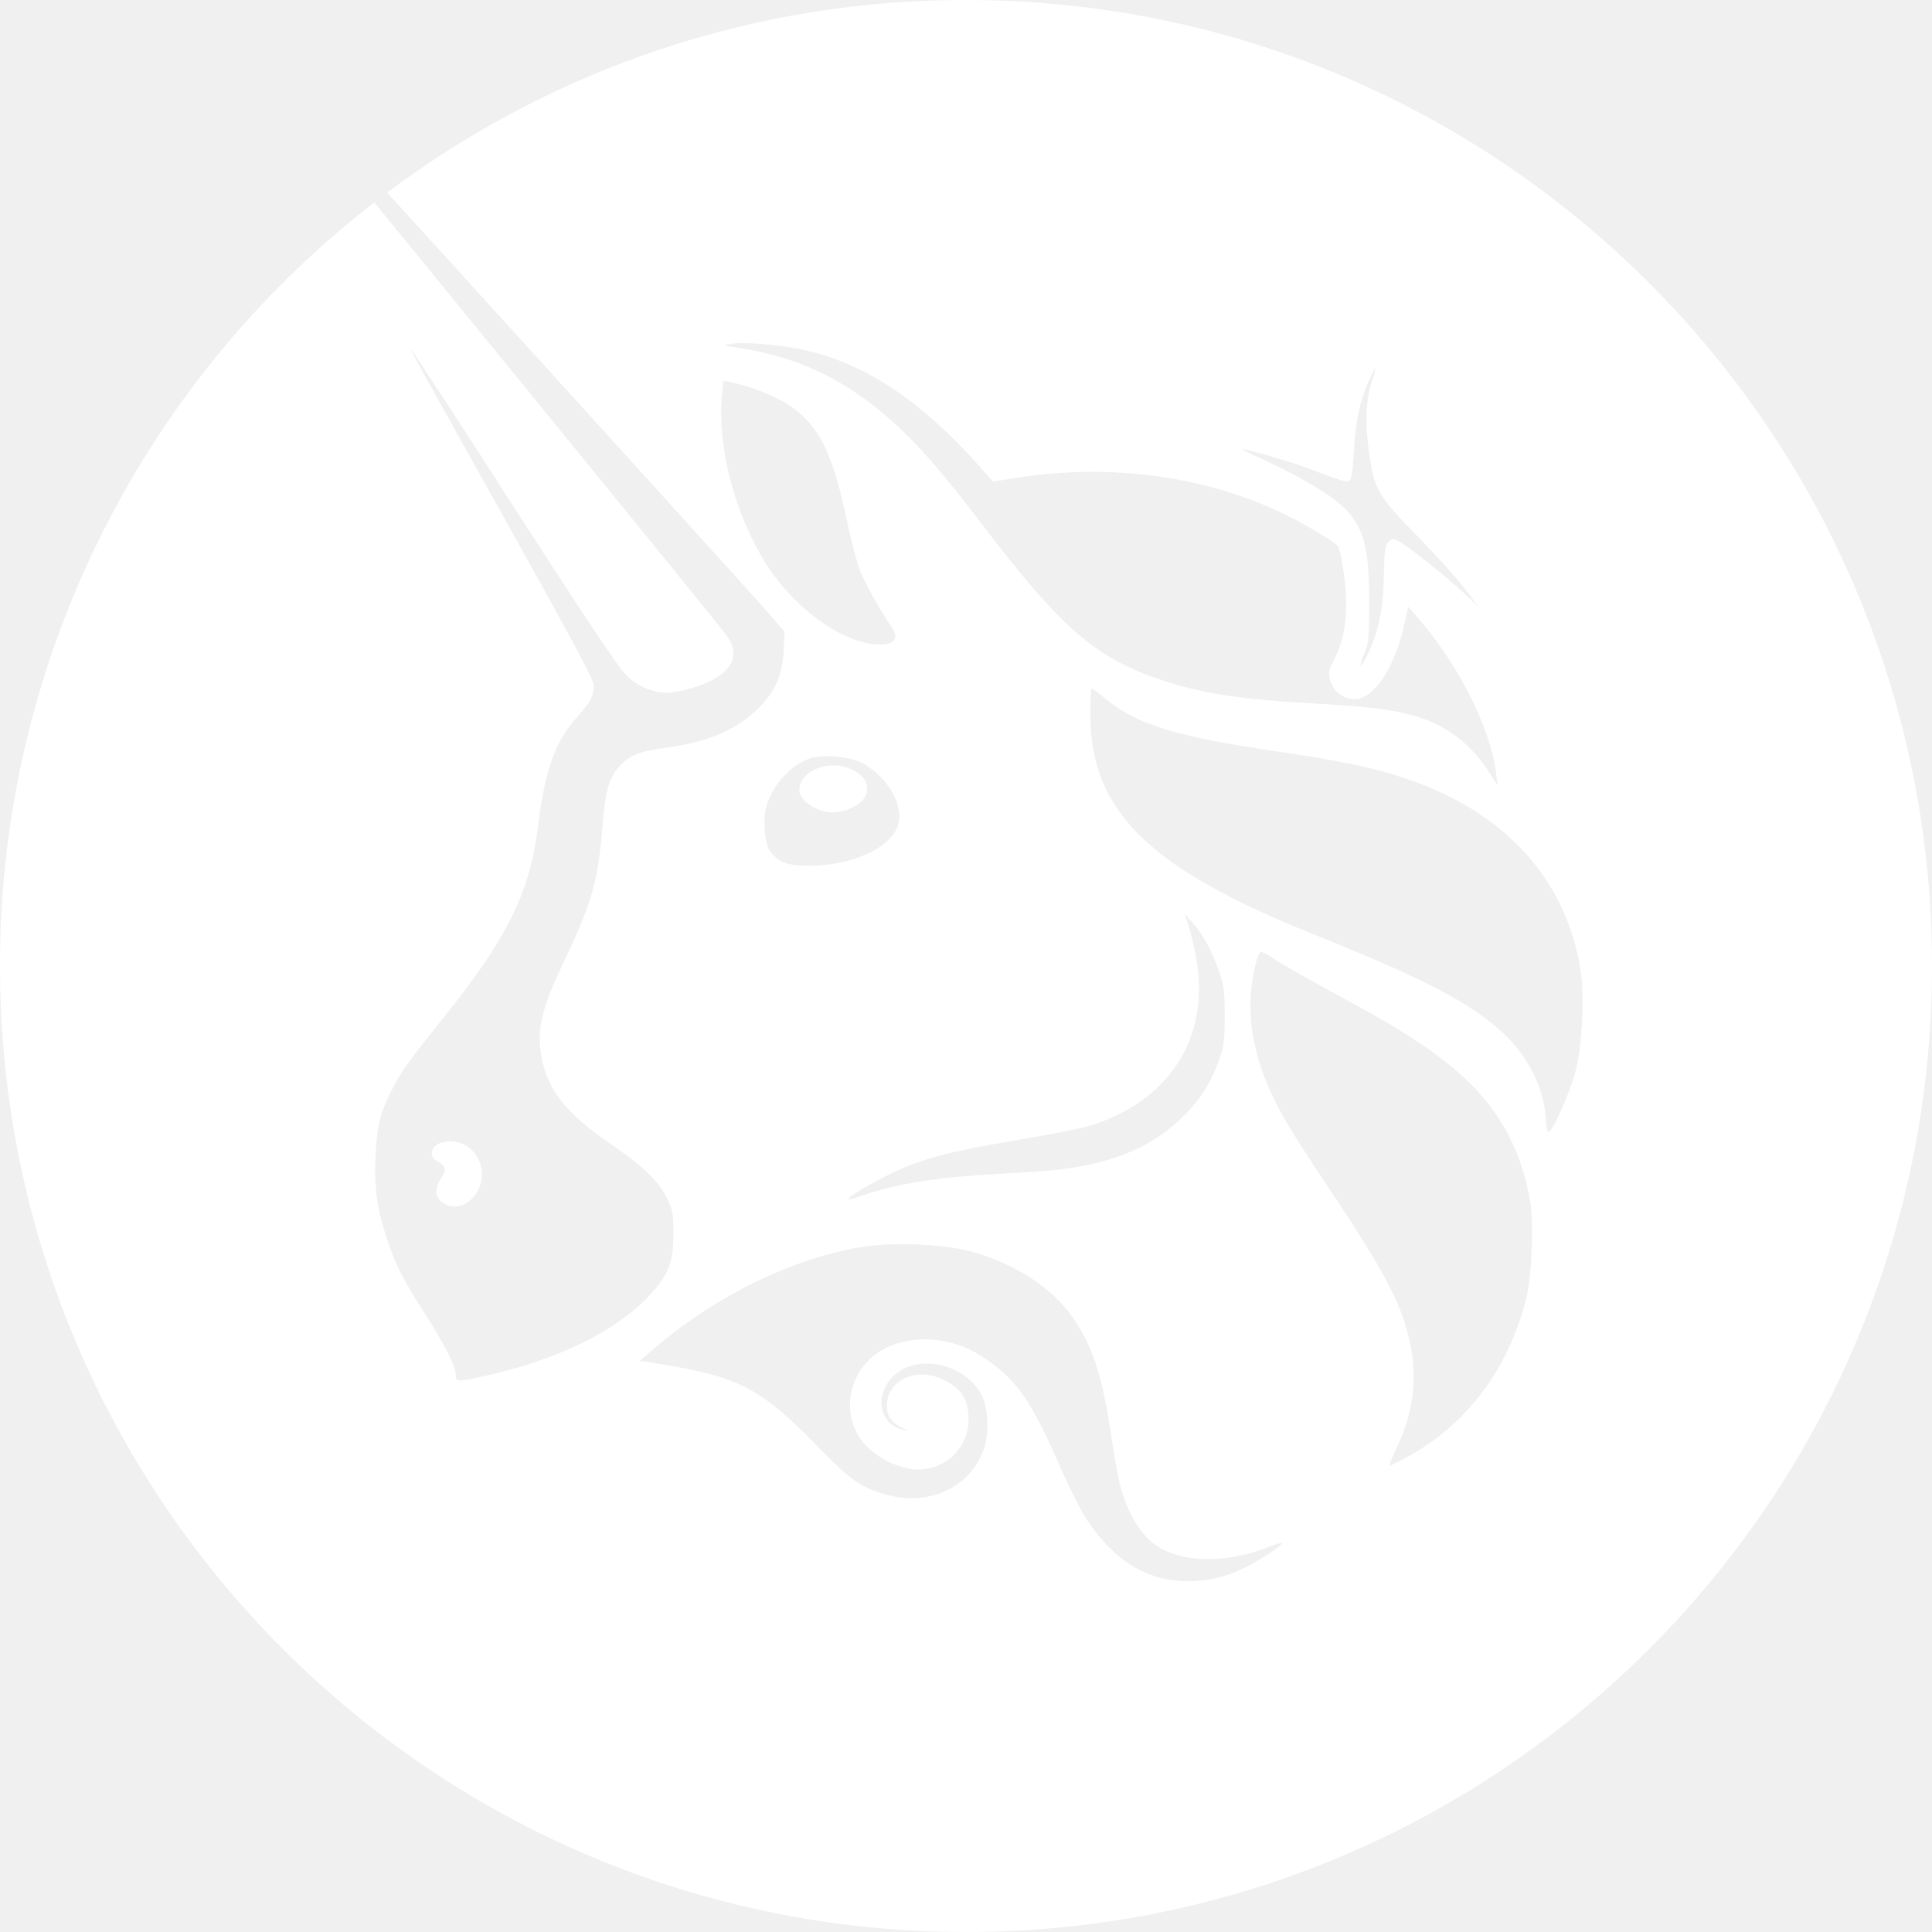
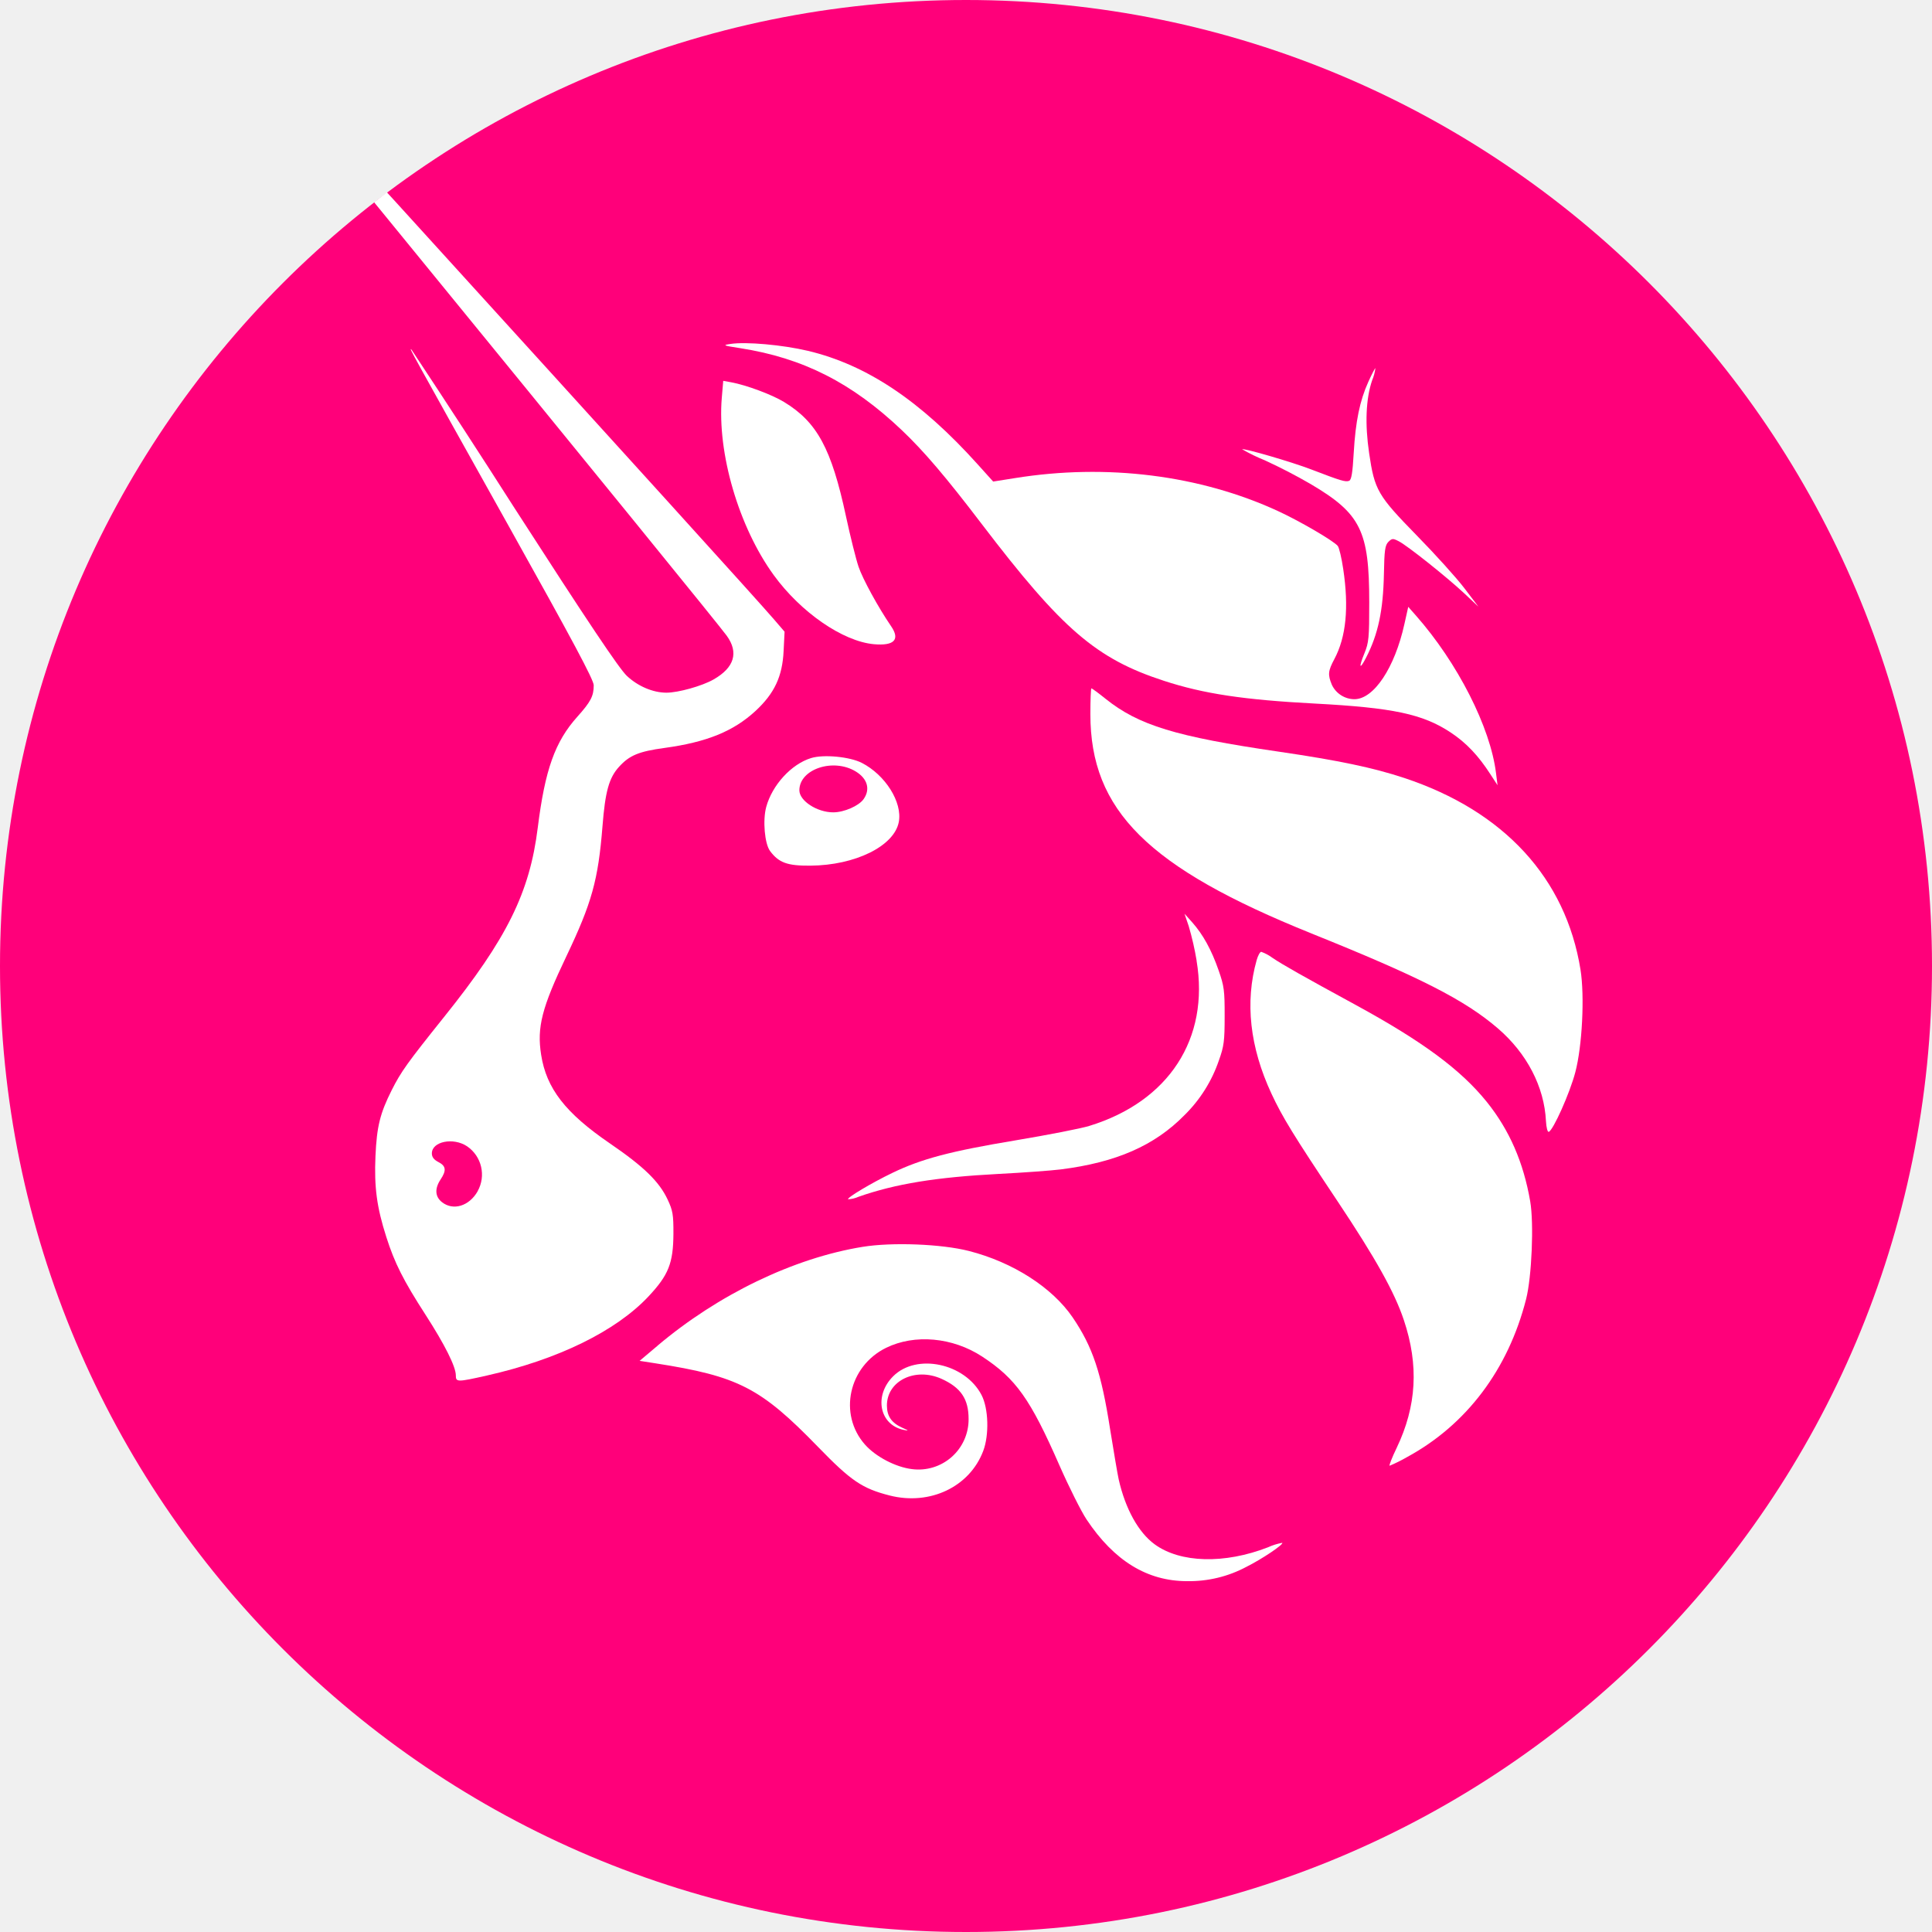
<svg xmlns="http://www.w3.org/2000/svg" width="32" height="32" viewBox="0 0 32 32">
-   <path d="M16 0c8.837 0 16 7.163 16 16s-7.163 16-16 16S0 24.837 0 16A15.97 15.97 0 016.199 3.353l.093.114.25.306c3.544 4.34 5.376 6.593 5.496 6.758.2.278.125.527-.219.723-.191.109-.585.219-.781.219-.223 0-.474-.107-.657-.28a1.453 1.453 0 01-.134-.167l-.086-.119c-.27-.384-.78-1.16-1.633-2.482a188.53 188.53 0 00-1.712-2.633l-.012-.01c-.002 0-.001.004.004.016l.032.064c.103.198.469.852 1.594 2.866 1.046 1.872 1.4 2.533 1.4 2.622 0 .18-.05.274-.272.522-.37.413-.535.877-.655 1.837-.134 1.077-.51 1.837-1.554 3.138-.61.762-.71.902-.865 1.209-.194.386-.247.603-.269 1.091-.023.516.022.85.18 1.343.138.432.282.718.65 1.288.318.493.501.859.501 1.002 0 .114.022.114.515.003 1.179-.266 2.136-.735 2.675-1.309.333-.355.411-.551.414-1.038.001-.318-.01-.385-.096-.568-.14-.298-.395-.546-.957-.93-.737-.504-1.051-.91-1.138-1.467-.072-.457.011-.78.419-1.634.421-.884.526-1.26.597-2.151.045-.576.108-.803.274-.985.172-.19.328-.255.755-.313.696-.095 1.139-.275 1.503-.61.316-.292.448-.573.468-.995l.016-.32-.177-.206-.02-.024c-.332-.38-2.427-2.691-6.284-6.932l-.102-.111A15.93 15.93 0 0116 0zm.048 20.72c-.454-.116-1.271-.148-1.762-.068-1.139.185-2.388.787-3.393 1.635l-.299.253.263.04c1.371.215 1.74.405 2.692 1.385.547.564.732.69 1.186.805.667.17 1.325-.142 1.55-.737.101-.266.088-.707-.028-.928-.275-.526-1.076-.696-1.463-.31-.323.32-.229.804.172.888.092.019.09.015-.023-.036-.176-.08-.252-.19-.253-.365-.002-.41.468-.641.905-.444.32.144.448.333.448.664a.83.83 0 01-.939.831 1.38 1.38 0 01-.777-.406c-.445-.504-.272-1.298.35-1.603.473-.232 1.102-.175 1.59.145.56.367.799.702 1.282 1.803.157.359.36.762.45.897.456.685 1.004 1.02 1.664 1.02.364 0 .638-.066.983-.238.256-.128.618-.37.592-.397a1.005 1.005 0 00-.236.073c-.72.281-1.453.262-1.878-.05-.268-.195-.484-.586-.595-1.074a23.05 23.05 0 01-.141-.83c-.148-.942-.29-1.366-.621-1.852-.34-.497-.99-.915-1.719-1.101zm4.842-4.955c-.02 0-.054.061-.075.135-.197.697-.115 1.443.245 2.216l.065.135c.166.333.382.676 1.03 1.647.631.947.944 1.507 1.097 1.966.25.75.213 1.424-.118 2.116-.079.164-.131.297-.117.297.014 0 .143-.064.288-.143.984-.534 1.675-1.45 1.972-2.616.094-.37.131-1.253.068-1.62-.112-.648-.344-1.18-.72-1.647-.428-.533-1.058-1-2.163-1.602-.885-.482-1.217-.67-1.383-.782a.73.73 0 00-.189-.102zM7.152 19.103c0-.198.355-.27.583-.118.242.16.319.49.174.746-.138.245-.403.326-.59.18-.115-.091-.123-.225-.022-.377.1-.15.09-.223-.037-.288-.075-.039-.108-.083-.108-.143zm12.468-3.97l.069.207a4.8 4.8 0 01.13.572c.217 1.29-.46 2.333-1.778 2.737-.14.043-.689.15-1.22.239-1.078.18-1.558.306-2.041.539-.343.165-.757.412-.733.437a.488.488 0 00.174-.042c.609-.214 1.287-.324 2.316-.378.409-.021.874-.055 1.033-.075.918-.116 1.553-.394 2.048-.898.275-.28.439-.54.57-.908.085-.234.096-.32.097-.734 0-.421-.01-.498-.1-.757-.12-.34-.26-.595-.437-.794l-.128-.144zm-1.543-3.732c-.01 0-.018.192-.018.427 0 1.596.954 2.542 3.66 3.632 1.803.725 2.54 1.1 3.09 1.572.482.415.77.969.797 1.537.005.107.025.184.045.178.074-.024.35-.643.441-.987.115-.435.156-1.26.086-1.7-.244-1.514-1.266-2.626-2.918-3.174-.52-.172-1.084-.29-2.085-.437-1.701-.248-2.316-.436-2.865-.876a2.057 2.057 0 00-.233-.172zm-3.804 1.235c-.202-.103-.631-.144-.839-.08-.327.1-.644.447-.743.81-.06.221-.026.61.064.73.145.194.286.245.666.242.744-.005 1.39-.324 1.466-.723.062-.327-.223-.78-.614-.98zm-1.033.454c0-.351.562-.54.933-.312.195.119.246.295.13.458-.078.112-.323.22-.502.22-.268 0-.561-.192-.561-.366zm.142-7.279c-.419-.1-1.027-.153-1.284-.114-.134.02-.122.026.163.07 1.04.162 1.851.574 2.678 1.36.363.345.729.774 1.32 1.55 1.332 1.747 1.897 2.234 3.018 2.6.658.214 1.323.314 2.497.376 1.3.069 1.79.173 2.255.48.257.17.458.382.658.692l.117.18-.025-.198c-.093-.76-.636-1.83-1.328-2.613l-.126-.143-.064.287c-.16.723-.506 1.242-.828 1.243a.416.416 0 01-.372-.236c-.071-.17-.065-.232.04-.43.195-.365.243-.853.147-1.49-.027-.184-.068-.357-.09-.383-.07-.085-.632-.412-.988-.576-1.293-.598-2.84-.792-4.36-.547l-.36.058-.252-.281c-.95-1.057-1.839-1.652-2.816-1.885zm9.399.287c-.008 0-.061.102-.117.226-.142.313-.212.656-.242 1.176-.019.335-.038.45-.077.464-.059.023-.138-.001-.62-.186-.323-.125-1.127-.36-1.15-.336-.006.006.162.088.374.182s.556.272.764.396c.825.488.965.772.966 1.956 0 .59-.007.667-.08.845-.098.239-.08.284.027.073.2-.39.284-.782.296-1.39.007-.39.019-.473.074-.528.06-.06.075-.06.172-.01.145.074.8.596 1.086.863l.233.219-.233-.306c-.128-.169-.482-.56-.787-.872-.648-.663-.7-.751-.79-1.365-.07-.484-.054-.9.05-1.203a.773.773 0 00.054-.204zm-10.802.21l-.024.283c-.077.914.281 2.137.86 2.934.45.618 1.145 1.098 1.66 1.145.336.03.437-.075.285-.297-.212-.309-.472-.784-.54-.988a10.64 10.64 0 01-.207-.83c-.241-1.125-.479-1.564-1.027-1.897a3.31 3.31 0 00-.875-.326l-.132-.024z" fill="#FFF" fill-rule="evenodd" />
+   <g fill="none" fill-rule="evenodd">
+     <circle fill="#FF007A" fill-rule="nonzero" cx="16" cy="16" r="16" />
+     <g fill="#FFF">
+       <path d="M12.261 5.767c-.285-.044-.297-.05-.163-.07.257-.04.865.015 1.284.114.977.233 1.866.828 2.816 1.885l.252.28.36-.057c1.52-.245 3.067-.05 4.36.547.356.164.917.491.987.576.023.026.064.199.091.383.096.637.048 1.125-.146 1.49-.106.198-.112.26-.041.43a.416.416 0 00.372.236c.322 0 .668-.52.828-1.243l.064-.287.126.143c.692.784 1.235 1.853 1.328 2.613l.025.199-.117-.18c-.2-.31-.4-.522-.658-.693-.464-.307-.955-.411-2.255-.48-1.174-.062-1.839-.162-2.497-.377-1.121-.365-1.686-.852-3.018-2.599-.591-.776-.957-1.205-1.32-1.55-.827-.786-1.639-1.198-2.678-1.36z" fill-rule="nonzero" />
+       <path d="M22.422 7.5c.03-.52.1-.863.242-1.176.056-.124.109-.226.117-.226a.773.773 0 01-.055.204c-.103.304-.12.72-.049 1.203.09.614.142.702.79 1.365.305.311.659.703.787.872l.233.306-.233-.219c-.285-.267-.941-.79-1.086-.864-.097-.05-.112-.049-.172.01-.055.056-.067.138-.074.529-.012.608-.095 1-.296 1.39-.108.21-.125.166-.027-.073.073-.178.08-.256.08-.845 0-1.184-.141-1.468-.966-1.956a9.046 9.046 0 00-.764-.396 2.916 2.916 0 01-.374-.182c.023-.023.827.211 1.15.336.482.185.561.209.62.186.039-.015.058-.129.077-.464zm-9.607 2.025c-.579-.797-.937-2.02-.86-2.934l.024-.283.132.024c.248.045.675.204.875.326.548.333.786.772 1.027 1.898.071.33.164.703.207.83.068.203.328.678.54.987.152.222.05.327-.286.297-.514-.047-1.21-.527-1.659-1.145zm8.905 5.935c-2.707-1.09-3.66-2.036-3.66-3.632 0-.235.008-.427.017-.427.01 0 .115.077.233.172.549.44 1.164.628 2.865.876 1.001.147 1.565.265 2.085.437 1.652.548 2.674 1.66 2.918 3.174.07.44.029 1.265-.086 1.7-.09.344-.367.963-.44.987-.02.006-.04-.071-.046-.178-.028-.568-.315-1.122-.798-1.537-.549-.471-1.286-.847-3.089-1.572zm-1.9.452a4.808 4.808 0 00-.131-.572l-.07-.206.129.144c.177.2.318.454.436.794.091.259.101.336.1.757 0 .414-.011.5-.095.734a2.32 2.32 0 01-.571.908c-.495.504-1.13.782-2.048.898-.16.02-.624.054-1.033.075-1.03.054-1.707.164-2.316.378a.488.488 0 01-.174.042c-.024-.025.39-.272.733-.437.483-.233.963-.36 2.04-.539.532-.089 1.082-.196 1.221-.239 1.318-.404 1.995-1.446 1.778-2.737z" fill-rule="nonzero" />
+       <path d="M21.06 18.116c-.36-.773-.442-1.52-.245-2.216.021-.074.055-.135.075-.135a.73.73 0 01.189.102c.166.112.498.3 1.383.782 1.105.603 1.735 1.07 2.164 1.602.375.467.607.999.719 1.647.063.367.026 1.25-.068 1.62-.297 1.166-.988 2.082-1.972 2.616a2.53 2.53 0 01-.288.143c-.014 0 .038-.133.117-.297.33-.692.369-1.366.118-2.116-.153-.459-.466-1.02-1.097-1.966-.734-1.1-.914-1.394-1.095-1.782zm-10.167 4.171c1.005-.848 2.254-1.45 3.393-1.635.49-.08 1.308-.048 1.762.068.728.186 1.38.604 1.719 1.101.33.486.473.91.62 1.852.06.372.123.745.142.83.11.488.327.879.595 1.075.425.311 1.158.33 1.878.05a.981.981 0 01.236-.074c.026.026-.336.269-.592.397a2.014 2.014 0 01-.983.238c-.66 0-1.208-.335-1.665-1.02-.09-.135-.292-.538-.45-.897-.482-1.1-.72-1.436-1.28-1.803-.489-.32-1.118-.377-1.591-.145-.622.305-.795 1.1-.35 1.603.177.2.507.373.777.406a.83.83 0 00.939-.83c0-.332-.128-.52-.448-.665-.437-.197-.907.033-.905.444.001.175.077.285.253.365.113.05.115.055.023.036-.401-.084-.495-.567-.172-.888.387-.386 1.188-.216 1.463.31.116.221.129.662.028.928-.225.595-.883.907-1.55.737-.454-.116-.639-.241-1.186-.805-.951-.98-1.32-1.17-2.692-1.384l-.263-.041.3-.253z" fill-rule="nonzero" />
+       <path d="M6.196 3.35l.096.117c3.708 4.54 5.624 6.896 5.746 7.064.2.278.125.527-.219.723-.191.109-.585.219-.781.219-.223 0-.474-.107-.657-.28-.129-.123-.65-.901-1.853-2.768a188.53 188.53 0 00-1.712-2.633c-.049-.046-.048-.045 1.618 2.936 1.046 1.872 1.4 2.533 1.4 2.622 0 .18-.05.274-.272.522-.37.413-.535.877-.655 1.837-.134 1.077-.51 1.837-1.554 3.138-.61.762-.71.902-.865 1.209-.194.386-.247.603-.269 1.091-.023.516.022.85.18 1.343.138.432.282.718.65 1.288.318.493.501.859.501 1.002 0 .114.022.114.515.003 1.179-.266 2.136-.735 2.675-1.309.333-.355.411-.551.414-1.038.001-.318-.01-.385-.096-.568-.14-.298-.395-.546-.957-.93-.737-.504-1.051-.91-1.138-1.467-.072-.457.011-.78.419-1.634.421-.884.526-1.26.597-2.151.045-.576.108-.803.274-.985.172-.19.328-.255.755-.313.696-.095 1.139-.275 1.503-.61.316-.292.448-.573.468-.995l.016-.32-.177-.206c-.254-.296-2.355-2.614-6.304-6.956l-.106-.115-.212.165zM7.91 19.732a.566.566 0 00-.174-.746c-.228-.152-.583-.08-.583.118 0 .06.033.104.108.143.127.065.136.139.037.288-.101.152-.093.286.023.377.186.146.45.065.59-.18zm5.524-7.176c-.327.1-.644.447-.743.81-.06.221-.026.61.064.73.145.194.286.245.666.242.744-.005 1.39-.324 1.466-.723.062-.327-.223-.78-.614-.98-.202-.102-.631-.143-.839-.079zm.87.68c.115-.163.064-.34-.13-.458-.372-.227-.934-.04-.934.312 0 .174.293.365.561.365.18 0 .424-.107.503-.219z" />
+     </g>
+   </g>
</svg>
